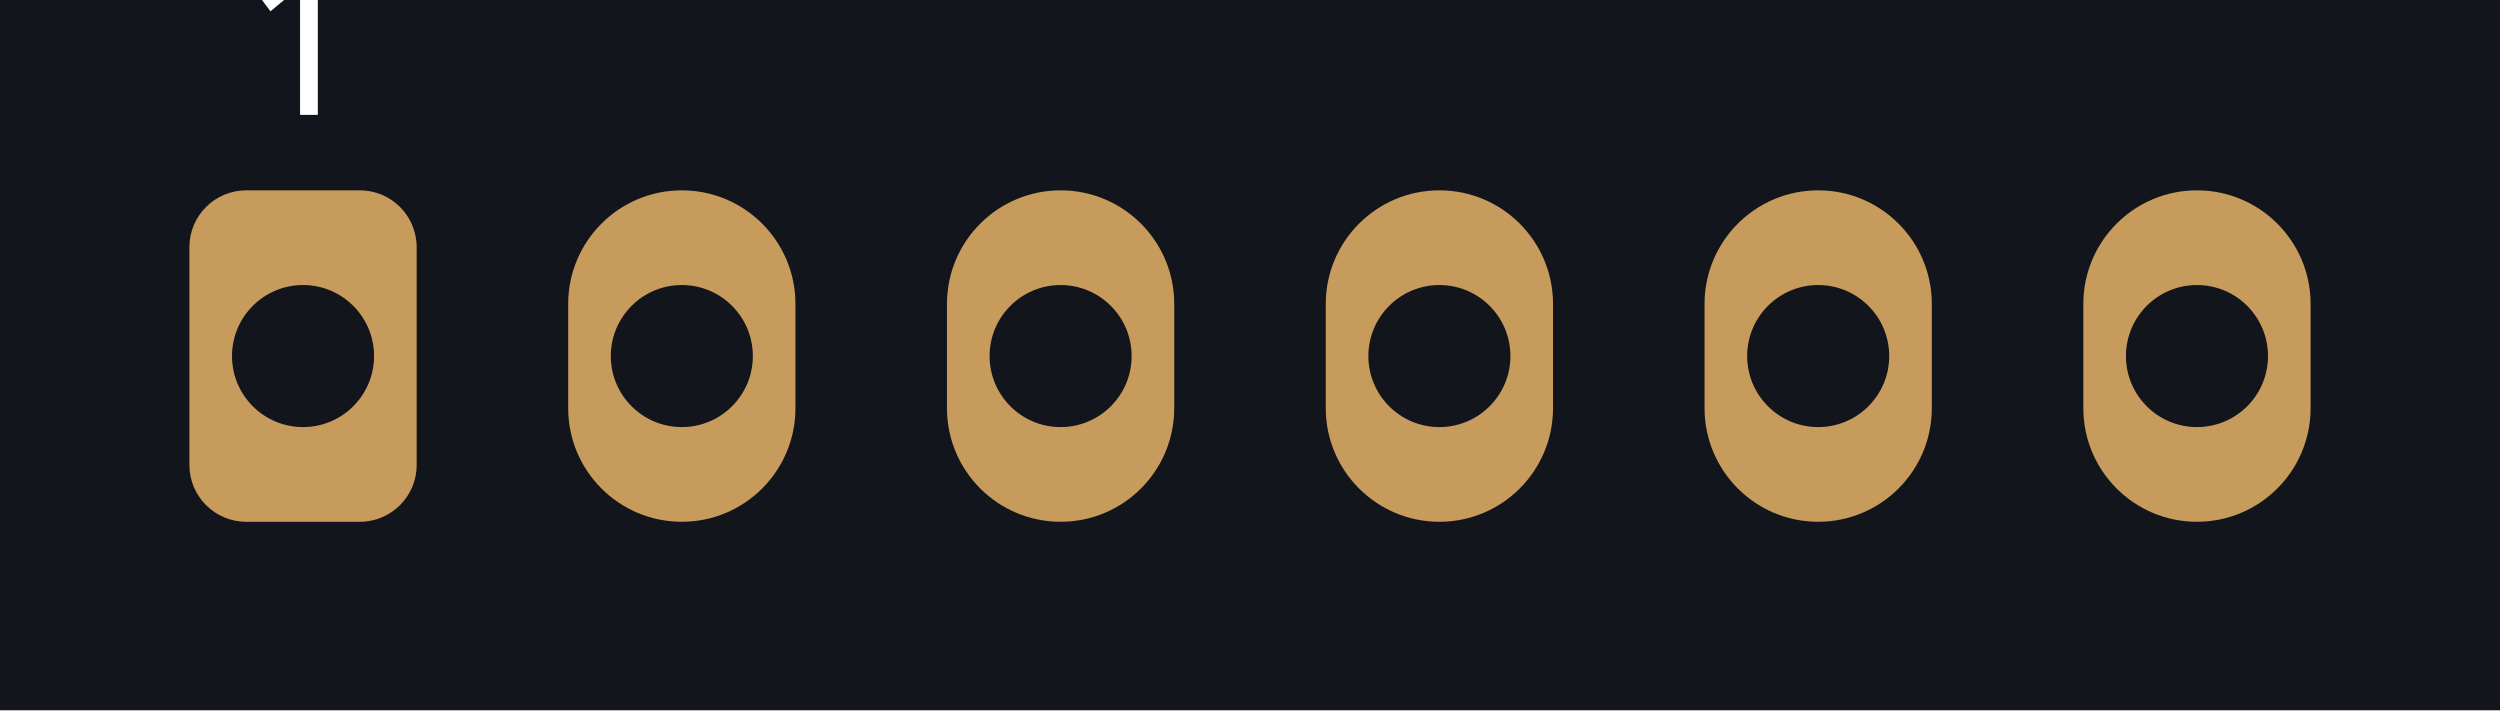
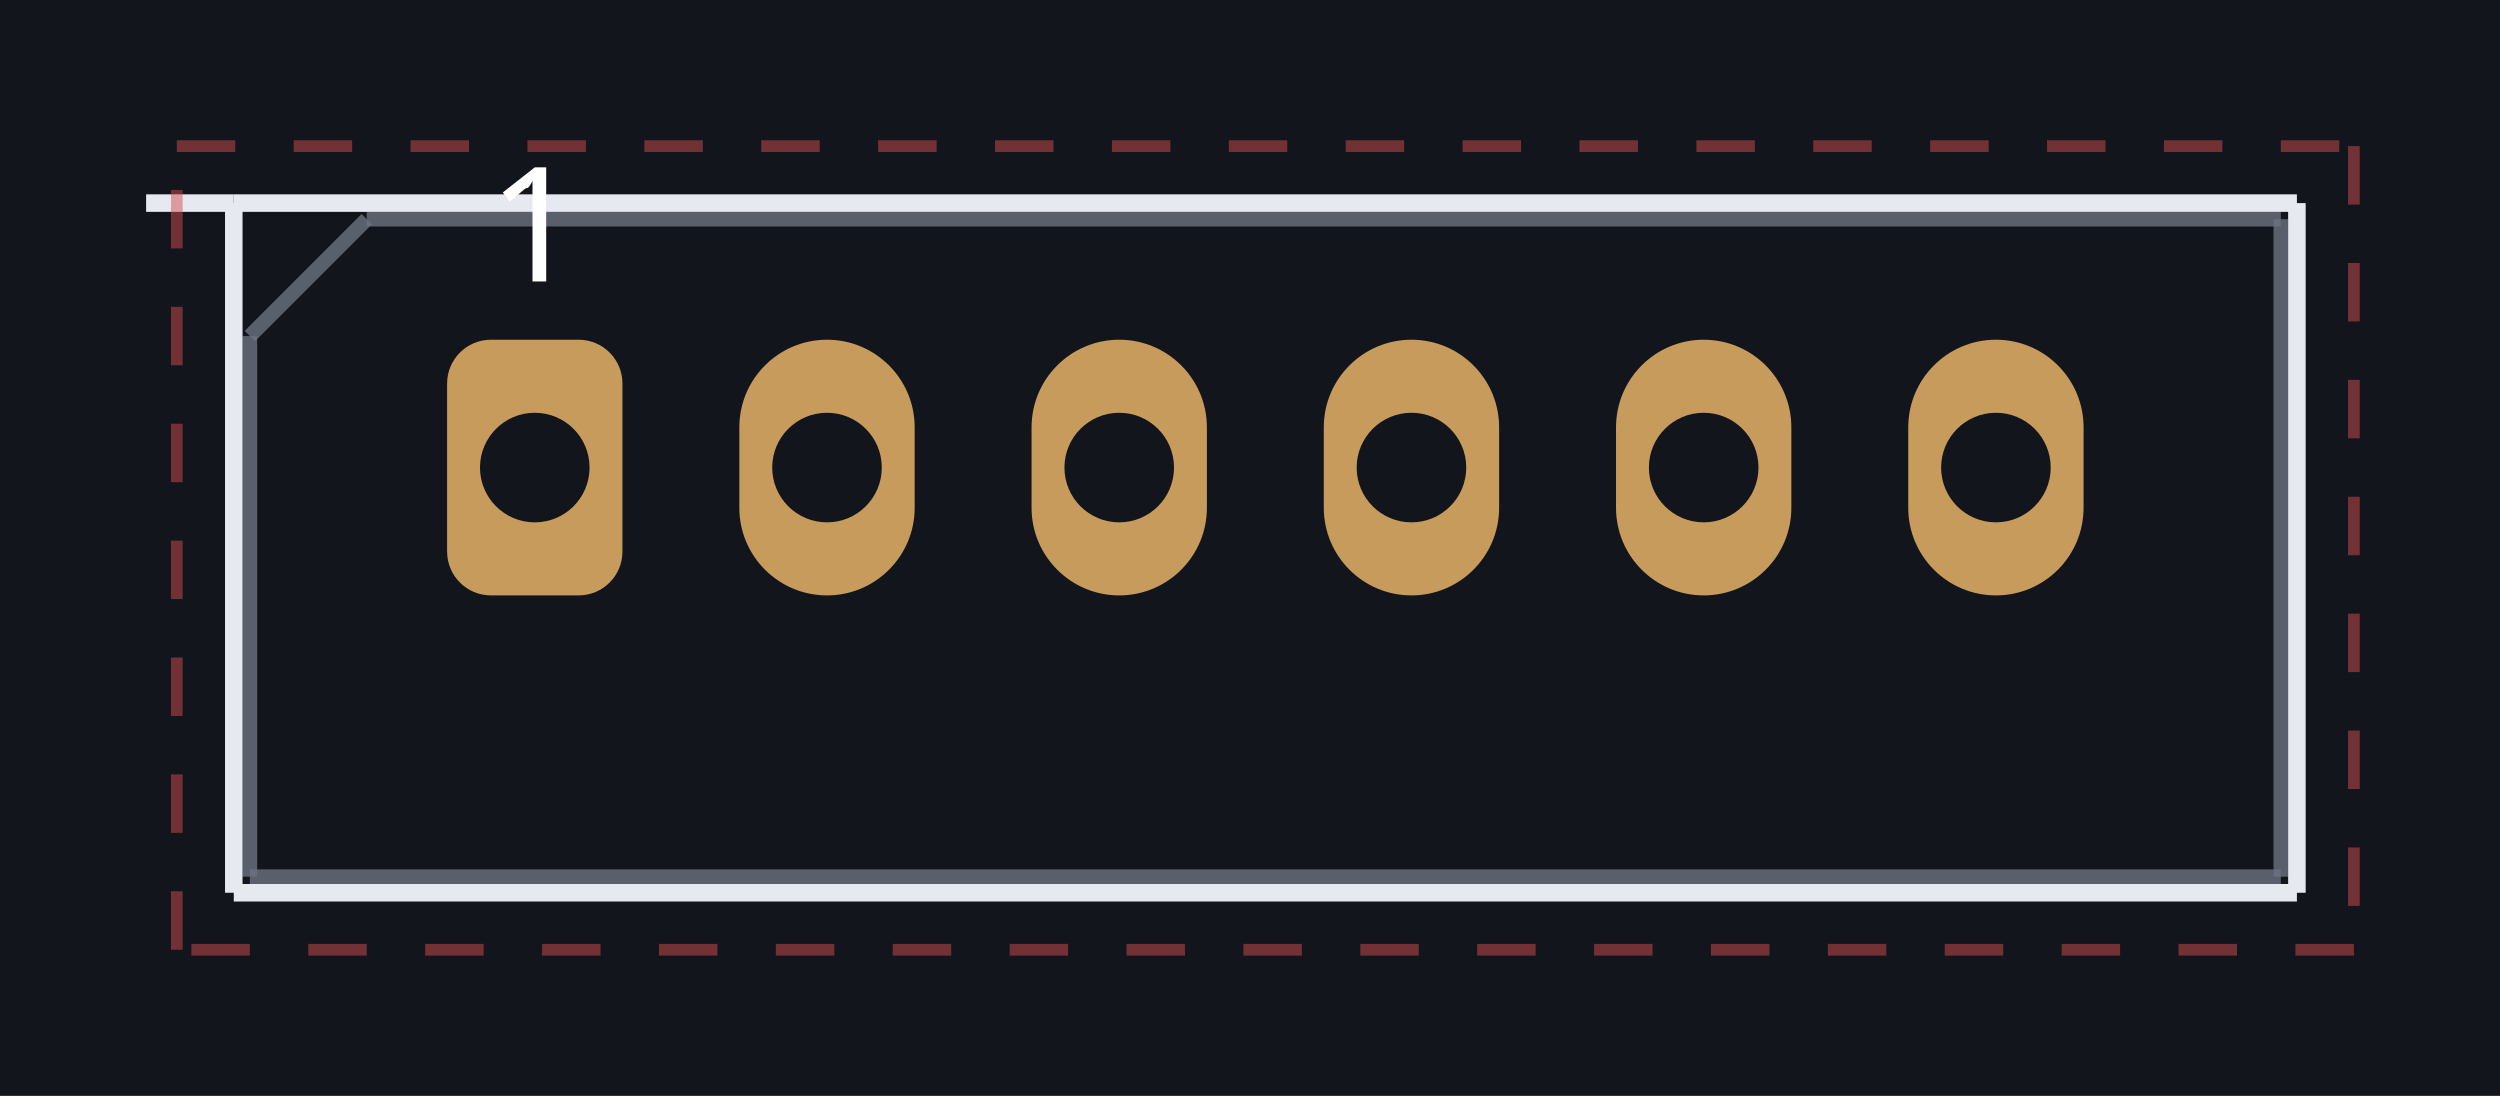
- <svg xmlns="http://www.w3.org/2000/svg" viewBox="-1.60 -1.88 13.20 3.75" preserveAspectRatio="xMidYMid meet" style="width:100%;height:100%">
-   <rect x="-1.60" y="-1.88" width="13.20" height="3.75" fill="#12151c" />
+ <svg xmlns="http://www.w3.org/2000/svg" viewBox="-3.66 -3.20 17.11 7.50" preserveAspectRatio="xMidYMid meet" style="width:100%;height:100%">
+   <rect x="-3.66" y="-3.20" width="17.11" height="7.50" fill="#12151c" />
+   <line x1="-1.150" y1="-1.700" x2="11.950" y2="-1.700" stroke="#6b7280" stroke-width="0.100" opacity="0.8" />
+   <line x1="11.950" y1="-1.700" x2="11.950" y2="2.800" stroke="#6b7280" stroke-width="0.100" opacity="0.8" />
+   <line x1="11.950" y1="2.800" x2="-1.950" y2="2.800" stroke="#6b7280" stroke-width="0.100" opacity="0.8" />
+   <line x1="-1.950" y1="2.800" x2="-1.950" y2="-0.900" stroke="#6b7280" stroke-width="0.100" opacity="0.8" />
+   <line x1="-1.950" y1="-0.900" x2="-1.150" y2="-1.700" stroke="#6b7280" stroke-width="0.100" opacity="0.8" />
+   <line x1="-2.060" y1="-1.810" x2="12.060" y2="-1.810" stroke="#e6e9ef" stroke-width="0.120" opacity="1" />
+   <line x1="12.060" y1="-1.810" x2="12.060" y2="2.910" stroke="#e6e9ef" stroke-width="0.120" opacity="1" />
+   <line x1="12.060" y1="2.910" x2="-2.060" y2="2.910" stroke="#e6e9ef" stroke-width="0.120" opacity="1" />
+   <line x1="-2.060" y1="2.910" x2="-2.060" y2="-1.810" stroke="#e6e9ef" stroke-width="0.120" opacity="1" />
+   <line x1="-2.060" y1="-1.810" x2="-2.660" y2="-1.810" stroke="#e6e9ef" stroke-width="0.120" opacity="1" />
+   <line x1="-2.450" y1="-2.200" x2="12.450" y2="-2.200" stroke="#d24d4d" stroke-width="0.080" opacity="0.5" stroke-dasharray="0.4 0.4" />
+   <line x1="12.450" y1="-2.200" x2="12.450" y2="3.300" stroke="#d24d4d" stroke-width="0.080" opacity="0.5" stroke-dasharray="0.4 0.4" />
+   <line x1="12.450" y1="3.300" x2="-2.450" y2="3.300" stroke="#d24d4d" stroke-width="0.080" opacity="0.5" stroke-dasharray="0.4 0.4" />
+   <line x1="-2.450" y1="3.300" x2="-2.450" y2="-2.200" stroke="#d24d4d" stroke-width="0.080" opacity="0.5" stroke-dasharray="0.4 0.4" />
  <rect x="-0.600" y="-0.875" width="1.200" height="1.750" rx="0.300" fill="#c79b5c" />
  <circle cx="0.000" cy="0.000" r="0.375" fill="#12151c" />
  <text x="0.000" y="-1.275" fill="#ffffff" font-size="1.1" text-anchor="middle" font-family="sans-serif">1</text>
  <rect x="1.400" y="-0.875" width="1.200" height="1.750" rx="0.600" fill="#c79b5c" />
  <circle cx="2.000" cy="0.000" r="0.375" fill="#12151c" />
  <rect x="3.400" y="-0.875" width="1.200" height="1.750" rx="0.600" fill="#c79b5c" />
  <circle cx="4.000" cy="0.000" r="0.375" fill="#12151c" />
  <rect x="5.400" y="-0.875" width="1.200" height="1.750" rx="0.600" fill="#c79b5c" />
  <circle cx="6.000" cy="0.000" r="0.375" fill="#12151c" />
  <rect x="7.400" y="-0.875" width="1.200" height="1.750" rx="0.600" fill="#c79b5c" />
  <circle cx="8.000" cy="0.000" r="0.375" fill="#12151c" />
  <rect x="9.400" y="-0.875" width="1.200" height="1.750" rx="0.600" fill="#c79b5c" />
  <circle cx="10.000" cy="0.000" r="0.375" fill="#12151c" />
</svg>
